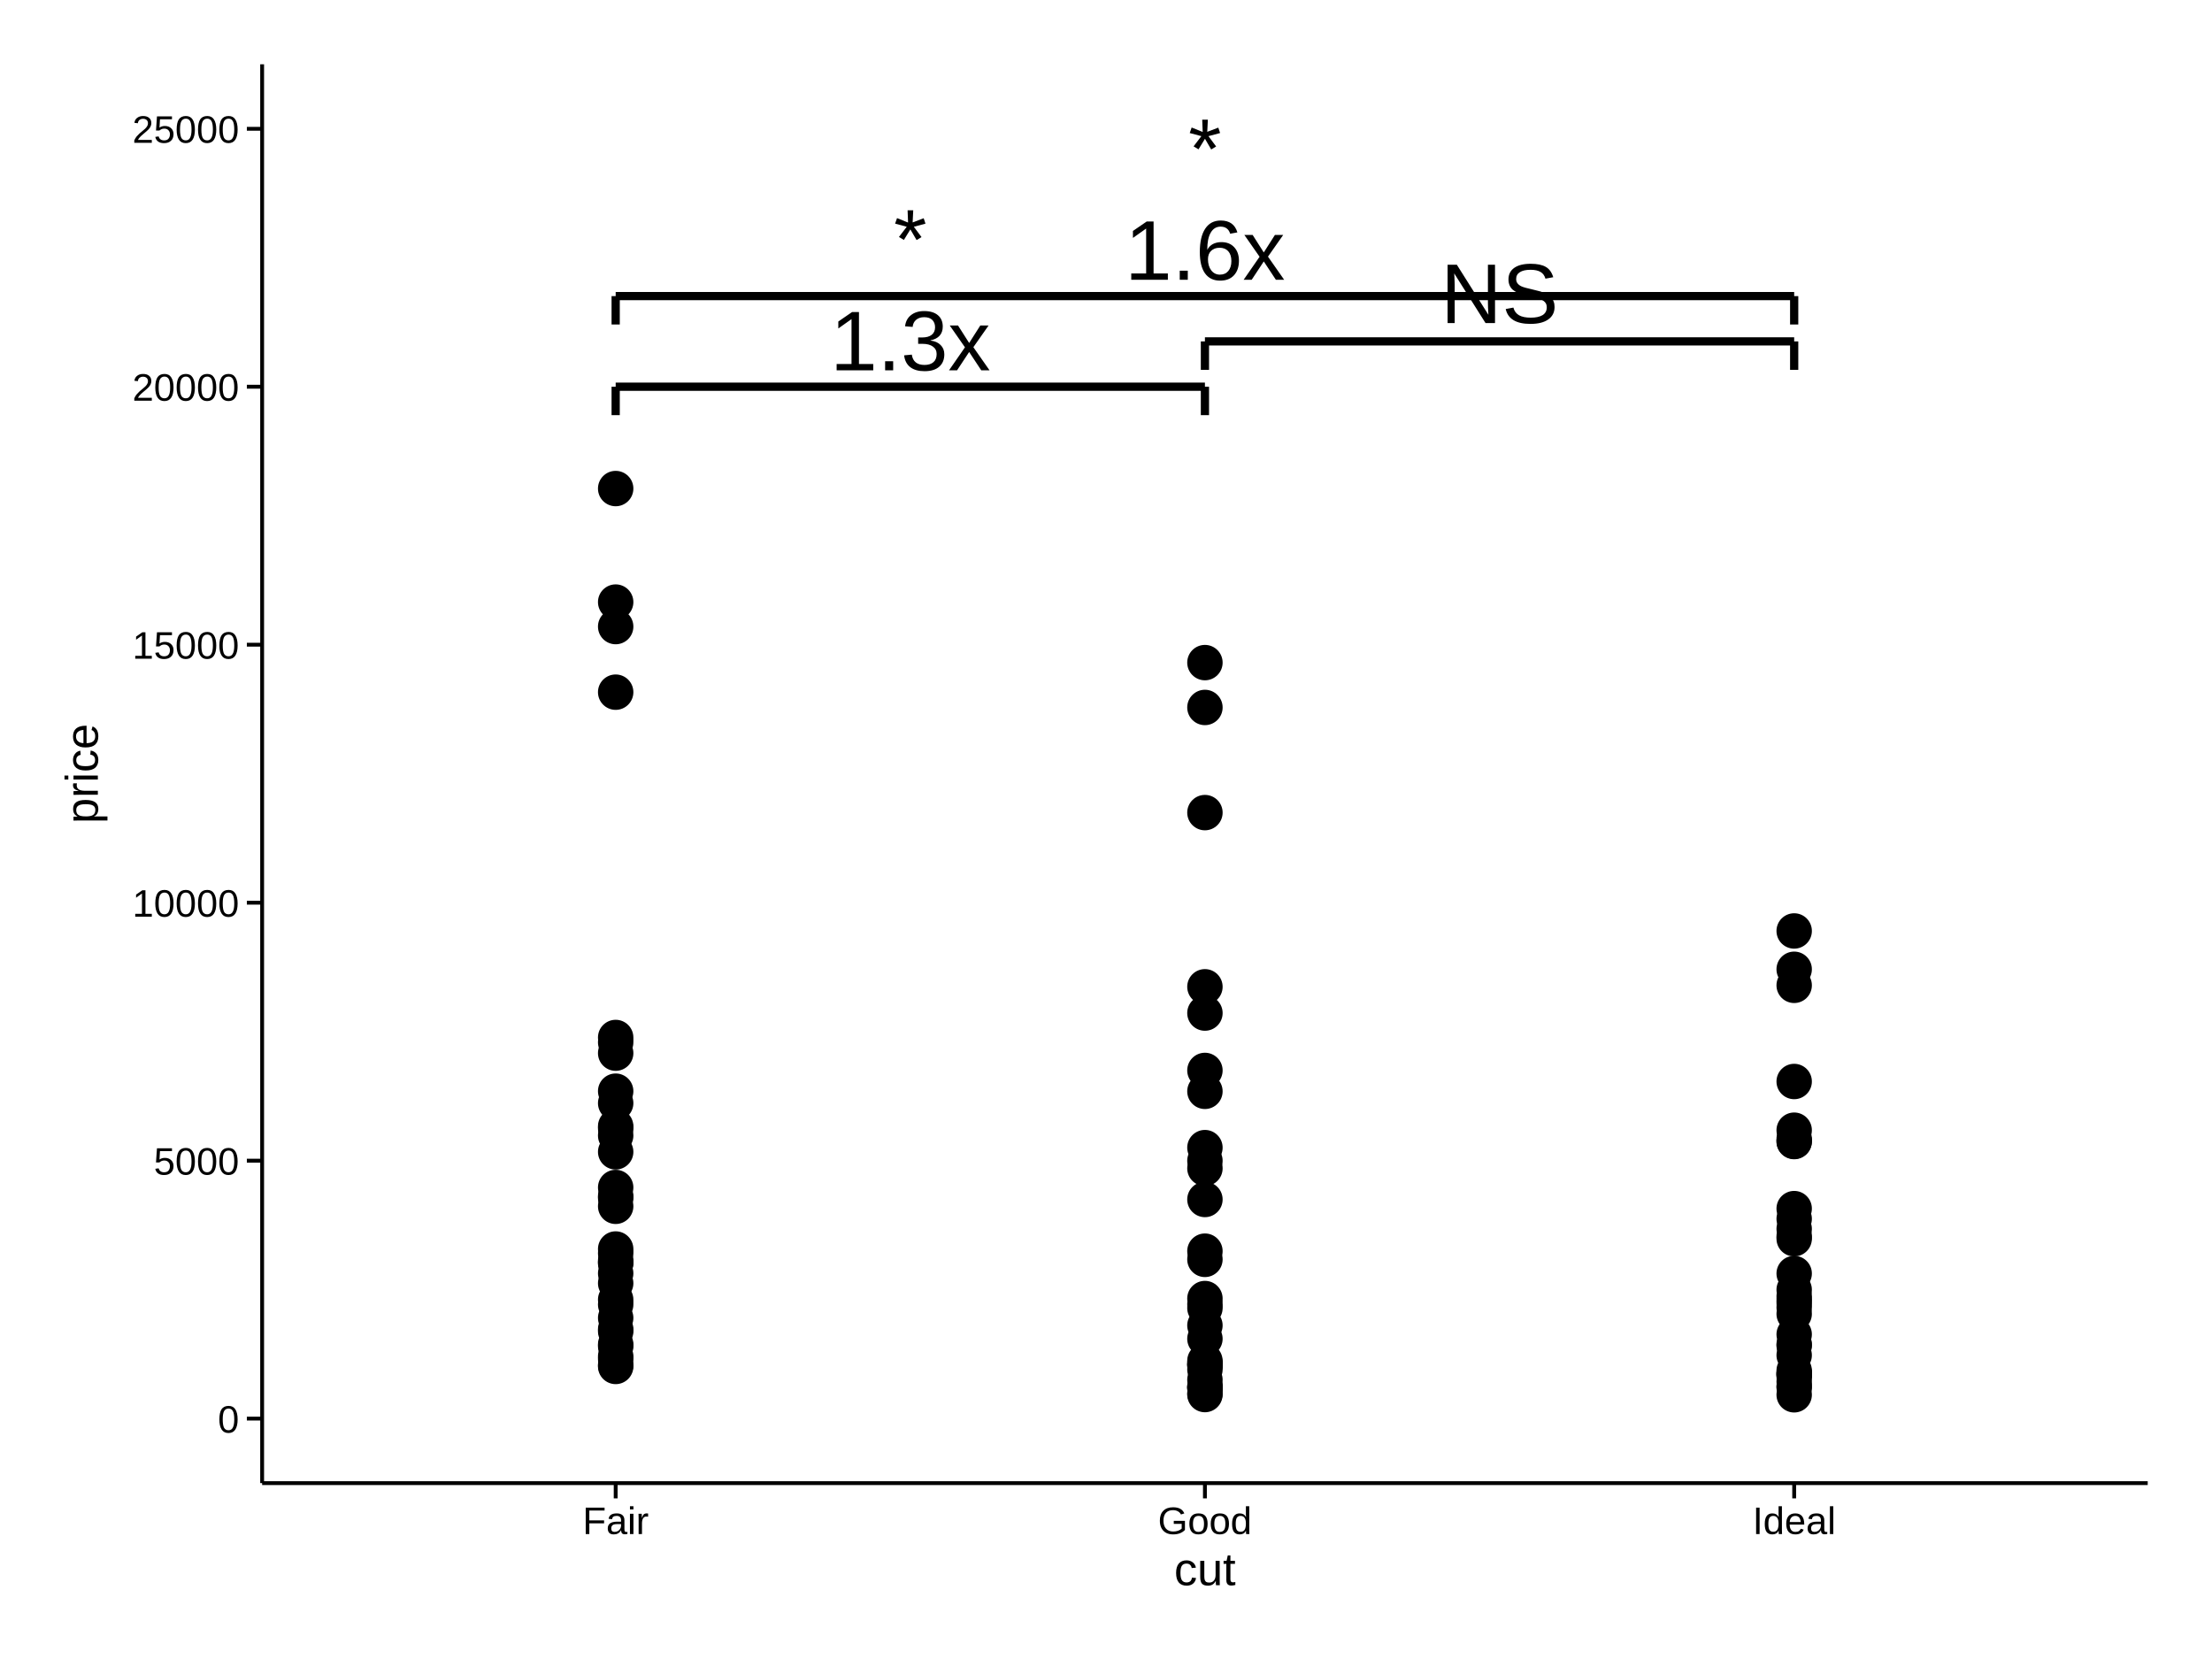
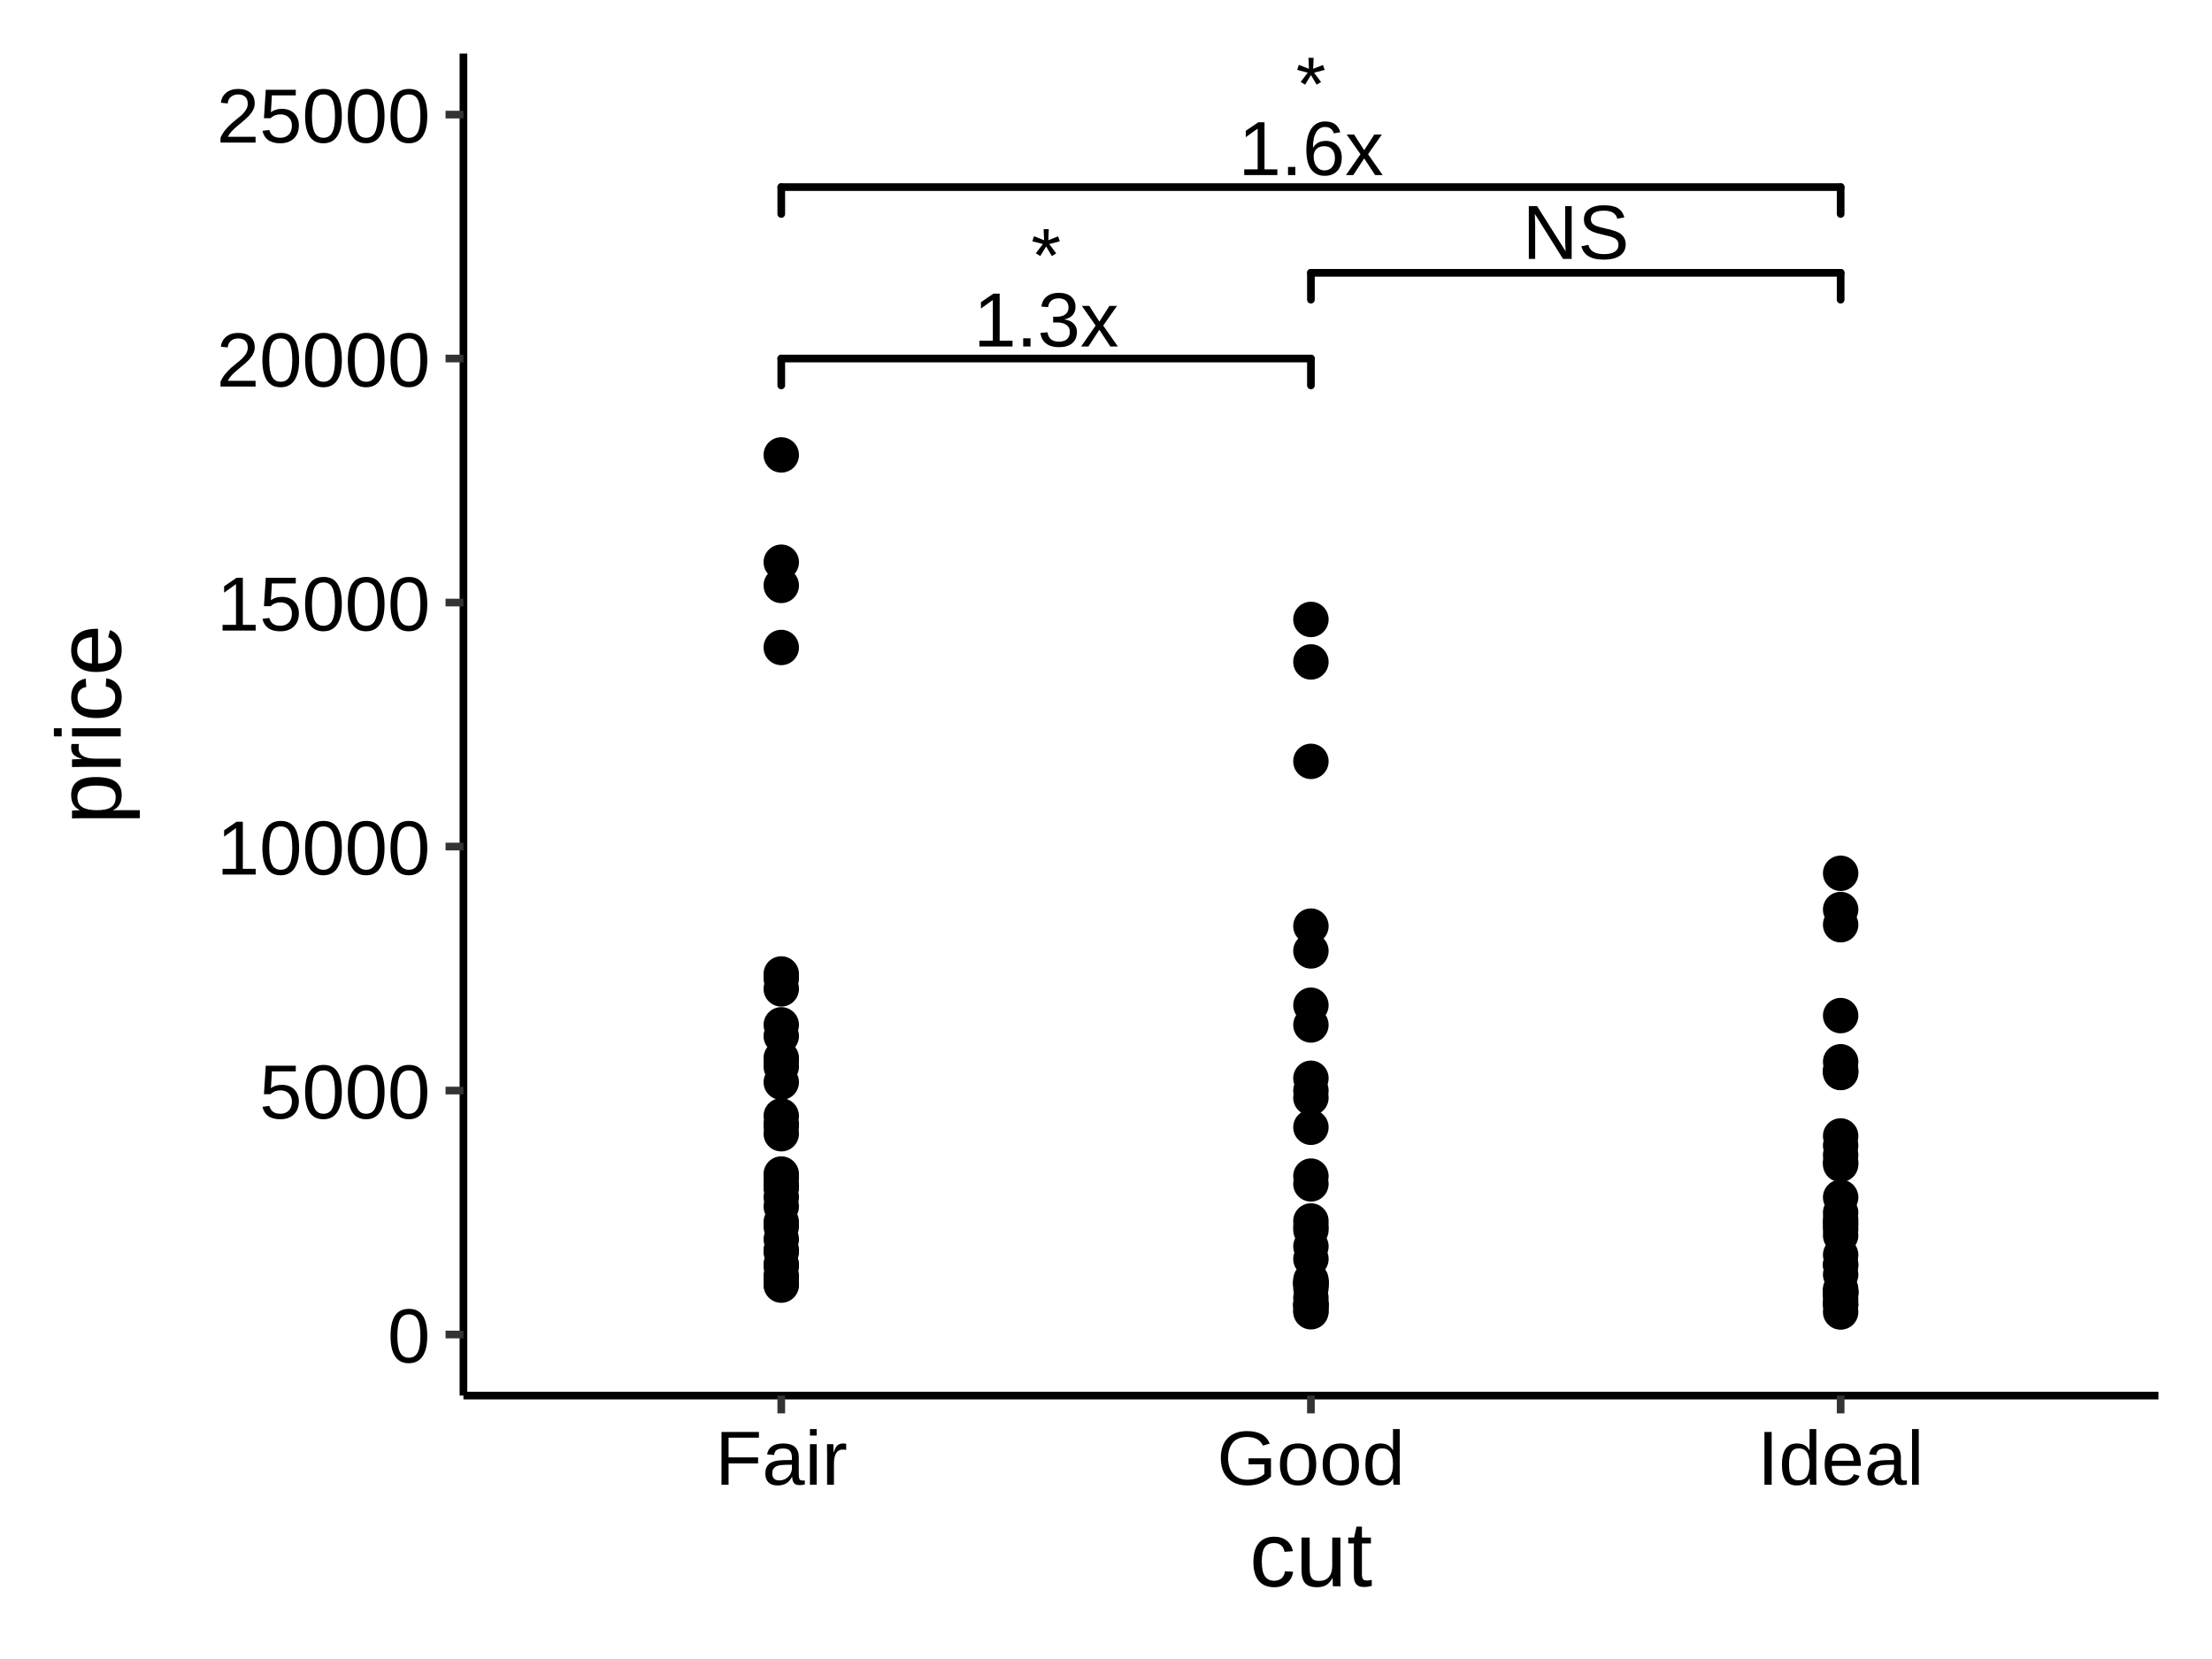
<svg xmlns="http://www.w3.org/2000/svg" class="svglite" width="288.00pt" height="216.00pt" viewBox="0 0 288.00 216.00">
  <defs>
    <style type="text/css">
    .svglite line, .svglite polyline, .svglite polygon, .svglite path, .svglite rect, .svglite circle {
      fill: none;
      stroke: #000000;
      stroke-linecap: round;
      stroke-linejoin: round;
      stroke-miterlimit: 10.00;
    }
    .svglite text {
      white-space: pre;
    }
  </style>
  </defs>
  <rect width="100%" height="100%" style="stroke: none; fill: none;" />
  <defs>
    <clipPath id="cpMC4wMHwyODguMDB8MC4wMHwyMTYuMDA=">
      <rect x="0.00" y="0.00" width="288.00" height="216.00" />
    </clipPath>
  </defs>
  <g clip-path="url(#cpMC4wMHwyODguMDB8MC4wMHwyMTYuMDA=)">
</g>
  <defs>
-     <clipPath id="cpMzQuMTN8Mjc5LjYzfDguMzd8MTkzLjEw">
-       <rect x="34.13" y="8.37" width="245.50" height="184.73" />
+     <clipPath id="cpNjAuMzR8MjgxLjAzfDYuOTd8MTgxLjcw">
+       <rect x="60.34" y="6.97" width="220.69" height="174.72" />
    </clipPath>
  </defs>
-   <g clip-path="url(#cpMzQuMTN8Mjc5LjYzfDguMzd8MTkzLjEw)">
-     <circle cx="80.16" cy="164.37" r="1.95" style="stroke-width: 0.71; fill: #000000;" />
-     <circle cx="156.88" cy="105.80" r="1.95" style="stroke-width: 0.71; fill: #000000;" />
-     <circle cx="233.60" cy="171.07" r="1.95" style="stroke-width: 0.71; fill: #000000;" />
-     <circle cx="233.60" cy="121.21" r="1.95" style="stroke-width: 0.71; fill: #000000;" />
-     <circle cx="233.60" cy="167.92" r="1.95" style="stroke-width: 0.71; fill: #000000;" />
-     <circle cx="80.16" cy="90.12" r="1.95" style="stroke-width: 0.71; fill: #000000;" />
-     <circle cx="156.88" cy="179.65" r="1.95" style="stroke-width: 0.71; fill: #000000;" />
-     <circle cx="156.88" cy="177.79" r="1.95" style="stroke-width: 0.71; fill: #000000;" />
-     <circle cx="233.60" cy="147.15" r="1.95" style="stroke-width: 0.71; fill: #000000;" />
-     <circle cx="80.16" cy="173.34" r="1.95" style="stroke-width: 0.71; fill: #000000;" />
-     <circle cx="156.88" cy="131.90" r="1.95" style="stroke-width: 0.71; fill: #000000;" />
-     <circle cx="80.16" cy="163.17" r="1.95" style="stroke-width: 0.71; fill: #000000;" />
-     <circle cx="233.60" cy="173.73" r="1.95" style="stroke-width: 0.71; fill: #000000;" />
-     <circle cx="233.60" cy="179.25" r="1.95" style="stroke-width: 0.71; fill: #000000;" />
-     <circle cx="156.88" cy="180.59" r="1.95" style="stroke-width: 0.71; fill: #000000;" />
-     <circle cx="156.88" cy="181.57" r="1.95" style="stroke-width: 0.71; fill: #000000;" />
-     <circle cx="233.60" cy="169.66" r="1.95" style="stroke-width: 0.71; fill: #000000;" />
-     <circle cx="80.16" cy="177.91" r="1.95" style="stroke-width: 0.71; fill: #000000;" />
-     <circle cx="233.60" cy="170.23" r="1.95" style="stroke-width: 0.71; fill: #000000;" />
-     <circle cx="80.16" cy="164.48" r="1.95" style="stroke-width: 0.71; fill: #000000;" />
-     <circle cx="156.88" cy="177.45" r="1.95" style="stroke-width: 0.71; fill: #000000;" />
-     <circle cx="156.88" cy="162.90" r="1.95" style="stroke-width: 0.71; fill: #000000;" />
-     <circle cx="80.16" cy="176.93" r="1.95" style="stroke-width: 0.71; fill: #000000;" />
-     <circle cx="156.88" cy="156.17" r="1.95" style="stroke-width: 0.71; fill: #000000;" />
-     <circle cx="80.16" cy="78.39" r="1.95" style="stroke-width: 0.71; fill: #000000;" />
-     <circle cx="233.60" cy="179.89" r="1.95" style="stroke-width: 0.71; fill: #000000;" />
-     <circle cx="156.88" cy="151.13" r="1.95" style="stroke-width: 0.71; fill: #000000;" />
-     <circle cx="80.16" cy="142.07" r="1.95" style="stroke-width: 0.71; fill: #000000;" />
-     <circle cx="233.60" cy="169.25" r="1.95" style="stroke-width: 0.71; fill: #000000;" />
-     <circle cx="80.16" cy="175.29" r="1.95" style="stroke-width: 0.71; fill: #000000;" />
-     <circle cx="233.60" cy="128.29" r="1.95" style="stroke-width: 0.71; fill: #000000;" />
-     <circle cx="80.16" cy="146.64" r="1.95" style="stroke-width: 0.71; fill: #000000;" />
-     <circle cx="156.88" cy="149.42" r="1.95" style="stroke-width: 0.71; fill: #000000;" />
-     <circle cx="156.88" cy="169.07" r="1.95" style="stroke-width: 0.71; fill: #000000;" />
-     <circle cx="233.60" cy="140.81" r="1.95" style="stroke-width: 0.71; fill: #000000;" />
-     <circle cx="80.16" cy="143.63" r="1.95" style="stroke-width: 0.71; fill: #000000;" />
-     <circle cx="233.60" cy="165.81" r="1.95" style="stroke-width: 0.71; fill: #000000;" />
-     <circle cx="233.60" cy="148.29" r="1.95" style="stroke-width: 0.71; fill: #000000;" />
-     <circle cx="233.60" cy="178.91" r="1.95" style="stroke-width: 0.71; fill: #000000;" />
-     <circle cx="80.16" cy="135.08" r="1.95" style="stroke-width: 0.71; fill: #000000;" />
-     <circle cx="233.60" cy="158.69" r="1.95" style="stroke-width: 0.71; fill: #000000;" />
-     <circle cx="156.88" cy="180.75" r="1.95" style="stroke-width: 0.71; fill: #000000;" />
-     <circle cx="80.16" cy="147.85" r="1.95" style="stroke-width: 0.71; fill: #000000;" />
-     <circle cx="156.88" cy="163.97" r="1.95" style="stroke-width: 0.71; fill: #000000;" />
-     <circle cx="80.16" cy="169.85" r="1.95" style="stroke-width: 0.71; fill: #000000;" />
-     <circle cx="80.16" cy="177.72" r="1.95" style="stroke-width: 0.71; fill: #000000;" />
-     <circle cx="233.60" cy="148.63" r="1.95" style="stroke-width: 0.71; fill: #000000;" />
-     <circle cx="80.16" cy="135.71" r="1.95" style="stroke-width: 0.71; fill: #000000;" />
-     <circle cx="233.60" cy="126.20" r="1.95" style="stroke-width: 0.71; fill: #000000;" />
-     <circle cx="156.88" cy="152.12" r="1.95" style="stroke-width: 0.71; fill: #000000;" />
-     <circle cx="156.88" cy="139.37" r="1.95" style="stroke-width: 0.71; fill: #000000;" />
-     <circle cx="80.16" cy="169.21" r="1.95" style="stroke-width: 0.71; fill: #000000;" />
-     <circle cx="156.88" cy="177.64" r="1.95" style="stroke-width: 0.71; fill: #000000;" />
-     <circle cx="233.60" cy="178.45" r="1.95" style="stroke-width: 0.71; fill: #000000;" />
-     <circle cx="80.16" cy="164.14" r="1.95" style="stroke-width: 0.71; fill: #000000;" />
-     <circle cx="156.88" cy="177.18" r="1.95" style="stroke-width: 0.71; fill: #000000;" />
-     <circle cx="233.60" cy="178.91" r="1.95" style="stroke-width: 0.71; fill: #000000;" />
-     <circle cx="80.16" cy="162.62" r="1.95" style="stroke-width: 0.71; fill: #000000;" />
-     <circle cx="80.16" cy="157.06" r="1.95" style="stroke-width: 0.71; fill: #000000;" />
-     <circle cx="233.60" cy="180.63" r="1.95" style="stroke-width: 0.71; fill: #000000;" />
-     <circle cx="156.88" cy="180.47" r="1.95" style="stroke-width: 0.71; fill: #000000;" />
-     <circle cx="156.88" cy="172.57" r="1.95" style="stroke-width: 0.71; fill: #000000;" />
-     <circle cx="80.16" cy="146.92" r="1.95" style="stroke-width: 0.71; fill: #000000;" />
-     <circle cx="80.16" cy="154.61" r="1.95" style="stroke-width: 0.71; fill: #000000;" />
-     <circle cx="80.16" cy="171.59" r="1.95" style="stroke-width: 0.71; fill: #000000;" />
-     <circle cx="80.16" cy="165.79" r="1.95" style="stroke-width: 0.71; fill: #000000;" />
-     <circle cx="233.60" cy="175.02" r="1.95" style="stroke-width: 0.71; fill: #000000;" />
-     <circle cx="80.16" cy="63.61" r="1.95" style="stroke-width: 0.71; fill: #000000;" />
-     <circle cx="156.88" cy="181.41" r="1.95" style="stroke-width: 0.71; fill: #000000;" />
-     <circle cx="80.16" cy="155.97" r="1.95" style="stroke-width: 0.71; fill: #000000;" />
-     <circle cx="233.60" cy="168.78" r="1.95" style="stroke-width: 0.71; fill: #000000;" />
-     <circle cx="156.88" cy="177.70" r="1.95" style="stroke-width: 0.71; fill: #000000;" />
-     <circle cx="233.60" cy="176.45" r="1.95" style="stroke-width: 0.71; fill: #000000;" />
-     <circle cx="156.88" cy="174.31" r="1.95" style="stroke-width: 0.71; fill: #000000;" />
-     <circle cx="156.88" cy="169.82" r="1.95" style="stroke-width: 0.71; fill: #000000;" />
-     <circle cx="80.16" cy="173.06" r="1.95" style="stroke-width: 0.71; fill: #000000;" />
-     <circle cx="80.16" cy="167.08" r="1.95" style="stroke-width: 0.71; fill: #000000;" />
-     <circle cx="233.60" cy="160.96" r="1.95" style="stroke-width: 0.71; fill: #000000;" />
-     <circle cx="80.16" cy="149.97" r="1.95" style="stroke-width: 0.71; fill: #000000;" />
-     <circle cx="233.60" cy="157.36" r="1.95" style="stroke-width: 0.71; fill: #000000;" />
-     <circle cx="156.88" cy="178.30" r="1.95" style="stroke-width: 0.71; fill: #000000;" />
-     <circle cx="156.88" cy="170.31" r="1.95" style="stroke-width: 0.71; fill: #000000;" />
-     <circle cx="233.60" cy="161.28" r="1.95" style="stroke-width: 0.71; fill: #000000;" />
-     <circle cx="233.60" cy="175.20" r="1.95" style="stroke-width: 0.71; fill: #000000;" />
-     <circle cx="80.16" cy="137.12" r="1.95" style="stroke-width: 0.71; fill: #000000;" />
-     <circle cx="233.60" cy="178.72" r="1.95" style="stroke-width: 0.71; fill: #000000;" />
-     <circle cx="156.88" cy="180.70" r="1.95" style="stroke-width: 0.71; fill: #000000;" />
-     <circle cx="233.60" cy="180.49" r="1.95" style="stroke-width: 0.71; fill: #000000;" />
-     <circle cx="80.16" cy="176.59" r="1.95" style="stroke-width: 0.71; fill: #000000;" />
-     <circle cx="233.60" cy="160.00" r="1.95" style="stroke-width: 0.71; fill: #000000;" />
-     <circle cx="156.88" cy="128.48" r="1.95" style="stroke-width: 0.71; fill: #000000;" />
-     <circle cx="156.88" cy="86.27" r="1.95" style="stroke-width: 0.71; fill: #000000;" />
-     <circle cx="233.60" cy="148.59" r="1.95" style="stroke-width: 0.71; fill: #000000;" />
-     <circle cx="233.60" cy="181.60" r="1.95" style="stroke-width: 0.71; fill: #000000;" />
-     <circle cx="80.16" cy="175.03" r="1.95" style="stroke-width: 0.71; fill: #000000;" />
-     <circle cx="233.60" cy="178.97" r="1.95" style="stroke-width: 0.71; fill: #000000;" />
-     <circle cx="156.88" cy="92.11" r="1.95" style="stroke-width: 0.71; fill: #000000;" />
-     <circle cx="80.16" cy="155.74" r="1.95" style="stroke-width: 0.71; fill: #000000;" />
-     <circle cx="80.16" cy="81.58" r="1.95" style="stroke-width: 0.71; fill: #000000;" />
-     <circle cx="156.88" cy="142.09" r="1.95" style="stroke-width: 0.71; fill: #000000;" />
-     <line x1="80.16" y1="50.35" x2="156.88" y2="50.35" style="stroke-width: 1.07; stroke-linecap: butt;" />
-     <line x1="156.88" y1="44.45" x2="233.60" y2="44.45" style="stroke-width: 1.07; stroke-linecap: butt;" />
-     <line x1="80.16" y1="38.55" x2="233.60" y2="38.55" style="stroke-width: 1.07; stroke-linecap: butt;" />
-     <line x1="80.16" y1="50.35" x2="80.16" y2="54.05" style="stroke-width: 1.07; stroke-linecap: butt;" />
-     <line x1="156.88" y1="44.45" x2="156.88" y2="48.15" style="stroke-width: 1.07; stroke-linecap: butt;" />
-     <line x1="80.16" y1="38.55" x2="80.16" y2="42.25" style="stroke-width: 1.07; stroke-linecap: butt;" />
-     <line x1="156.88" y1="50.35" x2="156.88" y2="54.05" style="stroke-width: 1.07; stroke-linecap: butt;" />
-     <line x1="233.60" y1="44.45" x2="233.60" y2="48.15" style="stroke-width: 1.07; stroke-linecap: butt;" />
-     <line x1="233.60" y1="38.55" x2="233.60" y2="42.25" style="stroke-width: 1.07; stroke-linecap: butt;" />
-     <text x="118.52" y="34.98" text-anchor="middle" style="font-size: 11.04px; font-family: &quot;Liberation Sans&quot;;" textLength="5.52px" lengthAdjust="spacingAndGlyphs">*</text>
-     <text x="118.52" y="48.22" text-anchor="middle" style="font-size: 11.04px; font-family: &quot;Liberation Sans&quot;;" textLength="24.08px" lengthAdjust="spacingAndGlyphs">1.3x</text>
-     <text x="195.24" y="26.16" text-anchor="middle" style="font-size: 11.04px; font-family: &quot;Liberation Sans&quot;;" textLength="0.00px" lengthAdjust="spacingAndGlyphs" />
-     <text x="195.24" y="42.06" text-anchor="middle" style="font-size: 11.04px; font-family: &quot;Liberation Sans&quot;;" textLength="15.25px" lengthAdjust="spacingAndGlyphs">NS</text>
-     <text x="156.88" y="23.18" text-anchor="middle" style="font-size: 11.04px; font-family: &quot;Liberation Sans&quot;;" textLength="5.52px" lengthAdjust="spacingAndGlyphs">*</text>
-     <text x="156.88" y="36.43" text-anchor="middle" style="font-size: 11.04px; font-family: &quot;Liberation Sans&quot;;" textLength="24.08px" lengthAdjust="spacingAndGlyphs">1.6x</text>
+   <g clip-path="url(#cpNjAuMzR8MjgxLjAzfDYuOTd8MTgxLjcw)">
+     <circle cx="101.72" cy="154.52" r="1.95" style="stroke-width: 0.71; fill: #000000;" />
+     <circle cx="170.68" cy="99.13" r="1.95" style="stroke-width: 0.71; fill: #000000;" />
+     <circle cx="239.65" cy="160.86" r="1.95" style="stroke-width: 0.71; fill: #000000;" />
+     <circle cx="239.65" cy="113.70" r="1.95" style="stroke-width: 0.71; fill: #000000;" />
+     <circle cx="239.65" cy="157.88" r="1.95" style="stroke-width: 0.71; fill: #000000;" />
+     <circle cx="101.72" cy="84.30" r="1.95" style="stroke-width: 0.71; fill: #000000;" />
+     <circle cx="170.68" cy="168.98" r="1.95" style="stroke-width: 0.71; fill: #000000;" />
+     <circle cx="170.68" cy="167.22" r="1.95" style="stroke-width: 0.71; fill: #000000;" />
+     <circle cx="239.65" cy="138.24" r="1.95" style="stroke-width: 0.71; fill: #000000;" />
+     <circle cx="101.72" cy="163.01" r="1.95" style="stroke-width: 0.71; fill: #000000;" />
+     <circle cx="170.68" cy="123.81" r="1.95" style="stroke-width: 0.71; fill: #000000;" />
+     <circle cx="101.72" cy="153.39" r="1.95" style="stroke-width: 0.71; fill: #000000;" />
+     <circle cx="239.65" cy="163.38" r="1.95" style="stroke-width: 0.71; fill: #000000;" />
+     <circle cx="239.65" cy="168.60" r="1.95" style="stroke-width: 0.71; fill: #000000;" />
+     <circle cx="170.68" cy="169.87" r="1.95" style="stroke-width: 0.71; fill: #000000;" />
+     <circle cx="170.68" cy="170.79" r="1.95" style="stroke-width: 0.71; fill: #000000;" />
+     <circle cx="239.65" cy="159.53" r="1.95" style="stroke-width: 0.71; fill: #000000;" />
+     <circle cx="101.72" cy="167.32" r="1.95" style="stroke-width: 0.71; fill: #000000;" />
+     <circle cx="239.65" cy="160.06" r="1.95" style="stroke-width: 0.71; fill: #000000;" />
+     <circle cx="101.72" cy="154.62" r="1.95" style="stroke-width: 0.71; fill: #000000;" />
+     <circle cx="170.68" cy="166.89" r="1.95" style="stroke-width: 0.71; fill: #000000;" />
+     <circle cx="170.68" cy="153.13" r="1.95" style="stroke-width: 0.71; fill: #000000;" />
+     <circle cx="101.72" cy="166.40" r="1.95" style="stroke-width: 0.71; fill: #000000;" />
+     <circle cx="170.68" cy="146.77" r="1.95" style="stroke-width: 0.71; fill: #000000;" />
+     <circle cx="101.72" cy="73.20" r="1.95" style="stroke-width: 0.71; fill: #000000;" />
+     <circle cx="239.65" cy="169.20" r="1.95" style="stroke-width: 0.71; fill: #000000;" />
+     <circle cx="170.68" cy="142.00" r="1.95" style="stroke-width: 0.71; fill: #000000;" />
+     <circle cx="101.72" cy="133.43" r="1.95" style="stroke-width: 0.71; fill: #000000;" />
+     <circle cx="239.65" cy="159.14" r="1.95" style="stroke-width: 0.71; fill: #000000;" />
+     <circle cx="101.72" cy="164.85" r="1.95" style="stroke-width: 0.71; fill: #000000;" />
+     <circle cx="239.65" cy="120.40" r="1.95" style="stroke-width: 0.71; fill: #000000;" />
+     <circle cx="101.72" cy="137.75" r="1.95" style="stroke-width: 0.71; fill: #000000;" />
+     <circle cx="170.68" cy="140.39" r="1.95" style="stroke-width: 0.71; fill: #000000;" />
+     <circle cx="170.68" cy="158.97" r="1.95" style="stroke-width: 0.71; fill: #000000;" />
+     <circle cx="239.65" cy="132.23" r="1.95" style="stroke-width: 0.71; fill: #000000;" />
+     <circle cx="101.72" cy="134.90" r="1.95" style="stroke-width: 0.71; fill: #000000;" />
+     <circle cx="239.65" cy="155.89" r="1.95" style="stroke-width: 0.71; fill: #000000;" />
+     <circle cx="239.65" cy="139.31" r="1.95" style="stroke-width: 0.71; fill: #000000;" />
+     <circle cx="239.65" cy="168.27" r="1.95" style="stroke-width: 0.71; fill: #000000;" />
+     <circle cx="101.72" cy="126.81" r="1.95" style="stroke-width: 0.71; fill: #000000;" />
+     <circle cx="239.65" cy="149.15" r="1.95" style="stroke-width: 0.71; fill: #000000;" />
+     <circle cx="170.68" cy="170.01" r="1.95" style="stroke-width: 0.71; fill: #000000;" />
+     <circle cx="101.72" cy="138.89" r="1.95" style="stroke-width: 0.71; fill: #000000;" />
+     <circle cx="170.68" cy="154.14" r="1.95" style="stroke-width: 0.71; fill: #000000;" />
+     <circle cx="101.72" cy="159.71" r="1.95" style="stroke-width: 0.71; fill: #000000;" />
+     <circle cx="101.72" cy="167.15" r="1.95" style="stroke-width: 0.71; fill: #000000;" />
+     <circle cx="239.65" cy="139.64" r="1.95" style="stroke-width: 0.71; fill: #000000;" />
+     <circle cx="101.72" cy="127.41" r="1.95" style="stroke-width: 0.71; fill: #000000;" />
+     <circle cx="239.65" cy="118.42" r="1.95" style="stroke-width: 0.71; fill: #000000;" />
+     <circle cx="170.68" cy="142.93" r="1.95" style="stroke-width: 0.71; fill: #000000;" />
+     <circle cx="170.68" cy="130.88" r="1.95" style="stroke-width: 0.71; fill: #000000;" />
+     <circle cx="101.72" cy="159.10" r="1.95" style="stroke-width: 0.71; fill: #000000;" />
+     <circle cx="170.68" cy="167.07" r="1.95" style="stroke-width: 0.71; fill: #000000;" />
+     <circle cx="239.65" cy="167.84" r="1.95" style="stroke-width: 0.71; fill: #000000;" />
+     <circle cx="101.72" cy="154.30" r="1.95" style="stroke-width: 0.71; fill: #000000;" />
+     <circle cx="170.68" cy="166.64" r="1.95" style="stroke-width: 0.71; fill: #000000;" />
+     <circle cx="239.65" cy="168.27" r="1.95" style="stroke-width: 0.71; fill: #000000;" />
+     <circle cx="101.72" cy="152.86" r="1.95" style="stroke-width: 0.71; fill: #000000;" />
+     <circle cx="101.72" cy="147.61" r="1.95" style="stroke-width: 0.71; fill: #000000;" />
+     <circle cx="239.65" cy="169.90" r="1.95" style="stroke-width: 0.71; fill: #000000;" />
+     <circle cx="170.68" cy="169.75" r="1.95" style="stroke-width: 0.71; fill: #000000;" />
+     <circle cx="170.68" cy="162.28" r="1.95" style="stroke-width: 0.71; fill: #000000;" />
+     <circle cx="101.72" cy="138.02" r="1.95" style="stroke-width: 0.71; fill: #000000;" />
+     <circle cx="101.72" cy="145.29" r="1.95" style="stroke-width: 0.71; fill: #000000;" />
+     <circle cx="101.72" cy="161.35" r="1.95" style="stroke-width: 0.71; fill: #000000;" />
+     <circle cx="101.72" cy="155.87" r="1.95" style="stroke-width: 0.71; fill: #000000;" />
+     <circle cx="239.65" cy="164.59" r="1.95" style="stroke-width: 0.71; fill: #000000;" />
+     <circle cx="101.72" cy="59.23" r="1.95" style="stroke-width: 0.71; fill: #000000;" />
+     <circle cx="170.68" cy="170.63" r="1.95" style="stroke-width: 0.71; fill: #000000;" />
+     <circle cx="101.72" cy="146.58" r="1.95" style="stroke-width: 0.71; fill: #000000;" />
+     <circle cx="239.65" cy="158.70" r="1.95" style="stroke-width: 0.71; fill: #000000;" />
+     <circle cx="170.68" cy="167.13" r="1.95" style="stroke-width: 0.71; fill: #000000;" />
+     <circle cx="239.65" cy="165.95" r="1.95" style="stroke-width: 0.71; fill: #000000;" />
+     <circle cx="170.68" cy="163.92" r="1.95" style="stroke-width: 0.71; fill: #000000;" />
+     <circle cx="170.68" cy="159.68" r="1.95" style="stroke-width: 0.71; fill: #000000;" />
+     <circle cx="101.72" cy="162.74" r="1.95" style="stroke-width: 0.71; fill: #000000;" />
+     <circle cx="101.72" cy="157.09" r="1.95" style="stroke-width: 0.71; fill: #000000;" />
+     <circle cx="239.65" cy="151.29" r="1.95" style="stroke-width: 0.71; fill: #000000;" />
+     <circle cx="101.72" cy="140.90" r="1.95" style="stroke-width: 0.71; fill: #000000;" />
+     <circle cx="239.65" cy="147.90" r="1.95" style="stroke-width: 0.71; fill: #000000;" />
+     <circle cx="170.68" cy="167.69" r="1.95" style="stroke-width: 0.71; fill: #000000;" />
+     <circle cx="170.68" cy="160.14" r="1.95" style="stroke-width: 0.71; fill: #000000;" />
+     <circle cx="239.65" cy="151.60" r="1.95" style="stroke-width: 0.71; fill: #000000;" />
+     <circle cx="239.65" cy="164.76" r="1.95" style="stroke-width: 0.71; fill: #000000;" />
+     <circle cx="101.72" cy="128.75" r="1.95" style="stroke-width: 0.71; fill: #000000;" />
+     <circle cx="239.65" cy="168.09" r="1.95" style="stroke-width: 0.71; fill: #000000;" />
+     <circle cx="170.68" cy="169.97" r="1.95" style="stroke-width: 0.71; fill: #000000;" />
+     <circle cx="239.65" cy="169.76" r="1.95" style="stroke-width: 0.71; fill: #000000;" />
+     <circle cx="101.72" cy="166.08" r="1.95" style="stroke-width: 0.71; fill: #000000;" />
+     <circle cx="239.65" cy="150.39" r="1.95" style="stroke-width: 0.71; fill: #000000;" />
+     <circle cx="170.68" cy="120.58" r="1.95" style="stroke-width: 0.71; fill: #000000;" />
+     <circle cx="170.68" cy="80.65" r="1.95" style="stroke-width: 0.71; fill: #000000;" />
+     <circle cx="239.65" cy="139.60" r="1.95" style="stroke-width: 0.71; fill: #000000;" />
+     <circle cx="239.65" cy="170.82" r="1.95" style="stroke-width: 0.71; fill: #000000;" />
+     <circle cx="101.72" cy="164.61" r="1.95" style="stroke-width: 0.71; fill: #000000;" />
+     <circle cx="239.65" cy="168.33" r="1.95" style="stroke-width: 0.71; fill: #000000;" />
+     <circle cx="170.68" cy="86.18" r="1.95" style="stroke-width: 0.71; fill: #000000;" />
+     <circle cx="101.72" cy="146.36" r="1.95" style="stroke-width: 0.71; fill: #000000;" />
+     <circle cx="101.72" cy="76.22" r="1.95" style="stroke-width: 0.71; fill: #000000;" />
+     <circle cx="170.68" cy="133.45" r="1.95" style="stroke-width: 0.71; fill: #000000;" />
+     <line x1="101.72" y1="46.68" x2="170.68" y2="46.68" style="stroke-width: 1.00;" />
+     <line x1="170.68" y1="35.52" x2="239.65" y2="35.52" style="stroke-width: 1.00;" />
+     <line x1="101.72" y1="24.36" x2="239.65" y2="24.36" style="stroke-width: 1.00;" />
+     <line x1="101.72" y1="46.68" x2="101.72" y2="50.18" style="stroke-width: 1.00;" />
+     <line x1="170.68" y1="35.52" x2="170.68" y2="39.02" style="stroke-width: 1.00;" />
+     <line x1="101.72" y1="24.36" x2="101.72" y2="27.86" style="stroke-width: 1.00;" />
+     <line x1="170.68" y1="46.68" x2="170.68" y2="50.18" style="stroke-width: 1.00;" />
+     <line x1="239.65" y1="35.52" x2="239.65" y2="39.02" style="stroke-width: 1.00;" />
+     <line x1="239.65" y1="24.36" x2="239.65" y2="27.86" style="stroke-width: 1.00;" />
+     <text x="136.20" y="36.71" text-anchor="middle" style="font-size: 10.00px; font-family: &quot;Liberation Sans&quot;;" textLength="5.00px" lengthAdjust="spacingAndGlyphs">*</text>
+     <text x="136.20" y="45.11" text-anchor="middle" style="font-size: 10.00px; font-family: &quot;Liberation Sans&quot;;" textLength="21.83px" lengthAdjust="spacingAndGlyphs">1.3x</text>
+     <text x="205.17" y="22.91" text-anchor="middle" style="font-size: 10.00px; font-family: &quot;Liberation Sans&quot;;" textLength="0.00px" lengthAdjust="spacingAndGlyphs" />
+     <text x="205.17" y="33.71" text-anchor="middle" style="font-size: 10.00px; font-family: &quot;Liberation Sans&quot;;" textLength="13.83px" lengthAdjust="spacingAndGlyphs">NS</text>
+     <text x="170.68" y="14.40" text-anchor="middle" style="font-size: 10.00px; font-family: &quot;Liberation Sans&quot;;" textLength="5.00px" lengthAdjust="spacingAndGlyphs">*</text>
+     <text x="170.68" y="22.80" text-anchor="middle" style="font-size: 10.00px; font-family: &quot;Liberation Sans&quot;;" textLength="21.83px" lengthAdjust="spacingAndGlyphs">1.6x</text>
  </g>
  <g clip-path="url(#cpMC4wMHwyODguMDB8MC4wMHwyMTYuMDA=)">
-     <polyline points="34.13,193.10 34.13,8.37 " style="stroke-width: 0.50; stroke-linecap: butt;" />
-     <text x="31.14" y="186.53" text-anchor="end" style="font-size: 5.00px; font-family: &quot;Liberation Sans&quot;;" textLength="3.18px" lengthAdjust="spacingAndGlyphs">0</text>
-     <text x="31.14" y="152.94" text-anchor="end" style="font-size: 5.00px; font-family: &quot;Liberation Sans&quot;;" textLength="12.73px" lengthAdjust="spacingAndGlyphs">5000</text>
-     <text x="31.14" y="119.35" text-anchor="end" style="font-size: 5.00px; font-family: &quot;Liberation Sans&quot;;" textLength="15.91px" lengthAdjust="spacingAndGlyphs">10000</text>
-     <text x="31.14" y="85.76" text-anchor="end" style="font-size: 5.00px; font-family: &quot;Liberation Sans&quot;;" textLength="15.91px" lengthAdjust="spacingAndGlyphs">15000</text>
-     <text x="31.14" y="52.17" text-anchor="end" style="font-size: 5.00px; font-family: &quot;Liberation Sans&quot;;" textLength="15.91px" lengthAdjust="spacingAndGlyphs">20000</text>
-     <text x="31.14" y="18.59" text-anchor="end" style="font-size: 5.00px; font-family: &quot;Liberation Sans&quot;;" textLength="15.91px" lengthAdjust="spacingAndGlyphs">25000</text>
-     <polyline points="32.14,184.70 34.13,184.70 " style="stroke-width: 0.50; stroke-linecap: butt;" />
-     <polyline points="32.14,151.12 34.13,151.12 " style="stroke-width: 0.50; stroke-linecap: butt;" />
-     <polyline points="32.14,117.53 34.13,117.53 " style="stroke-width: 0.50; stroke-linecap: butt;" />
-     <polyline points="32.14,83.94 34.13,83.94 " style="stroke-width: 0.50; stroke-linecap: butt;" />
-     <polyline points="32.14,50.35 34.13,50.35 " style="stroke-width: 0.50; stroke-linecap: butt;" />
-     <polyline points="32.14,16.77 34.13,16.77 " style="stroke-width: 0.50; stroke-linecap: butt;" />
-     <polyline points="34.13,193.10 279.63,193.10 " style="stroke-width: 0.50; stroke-linecap: butt;" />
-     <polyline points="80.16,195.09 80.16,193.10 " style="stroke-width: 0.50; stroke-linecap: butt;" />
-     <polyline points="156.88,195.09 156.88,193.10 " style="stroke-width: 0.50; stroke-linecap: butt;" />
-     <polyline points="233.60,195.09 233.60,193.10 " style="stroke-width: 0.50; stroke-linecap: butt;" />
-     <text x="80.16" y="199.73" text-anchor="middle" style="font-size: 5.00px; font-family: &quot;Liberation Sans&quot;;" textLength="8.91px" lengthAdjust="spacingAndGlyphs">Fair</text>
-     <text x="156.88" y="199.73" text-anchor="middle" style="font-size: 5.00px; font-family: &quot;Liberation Sans&quot;;" textLength="13.17px" lengthAdjust="spacingAndGlyphs">Good</text>
-     <text x="233.60" y="199.73" text-anchor="middle" style="font-size: 5.00px; font-family: &quot;Liberation Sans&quot;;" textLength="12.18px" lengthAdjust="spacingAndGlyphs">Ideal</text>
-     <text x="156.88" y="206.39" text-anchor="middle" style="font-size: 6.00px; font-family: &quot;Liberation Sans&quot;;" textLength="9.45px" lengthAdjust="spacingAndGlyphs">cut</text>
-     <text transform="translate(12.74,100.73) rotate(-90)" text-anchor="middle" style="font-size: 6.00px; font-family: &quot;Liberation Sans&quot;;" textLength="14.92px" lengthAdjust="spacingAndGlyphs">price</text>
+     <polyline points="60.34,181.70 60.34,6.97 " style="stroke-width: 1.00; stroke-linecap: butt;" />
+     <text x="56.02" y="177.40" text-anchor="end" style="font-size: 10.00px; font-family: &quot;Liberation Sans&quot;;" textLength="6.36px" lengthAdjust="spacingAndGlyphs">0</text>
+     <text x="56.02" y="145.63" text-anchor="end" style="font-size: 10.00px; font-family: &quot;Liberation Sans&quot;;" textLength="25.46px" lengthAdjust="spacingAndGlyphs">5000</text>
+     <text x="56.02" y="113.87" text-anchor="end" style="font-size: 10.00px; font-family: &quot;Liberation Sans&quot;;" textLength="31.82px" lengthAdjust="spacingAndGlyphs">10000</text>
+     <text x="56.02" y="82.10" text-anchor="end" style="font-size: 10.00px; font-family: &quot;Liberation Sans&quot;;" textLength="31.82px" lengthAdjust="spacingAndGlyphs">15000</text>
+     <text x="56.02" y="50.33" text-anchor="end" style="font-size: 10.00px; font-family: &quot;Liberation Sans&quot;;" textLength="31.82px" lengthAdjust="spacingAndGlyphs">20000</text>
+     <text x="56.02" y="18.56" text-anchor="end" style="font-size: 10.00px; font-family: &quot;Liberation Sans&quot;;" textLength="31.82px" lengthAdjust="spacingAndGlyphs">25000</text>
+     <polyline points="58.01,173.75 60.34,173.75 " style="stroke-width: 1.00; stroke: #333333; stroke-linecap: butt;" />
+     <polyline points="58.01,141.99 60.34,141.99 " style="stroke-width: 1.00; stroke: #333333; stroke-linecap: butt;" />
+     <polyline points="58.01,110.22 60.34,110.22 " style="stroke-width: 1.00; stroke: #333333; stroke-linecap: butt;" />
+     <polyline points="58.01,78.45 60.34,78.45 " style="stroke-width: 1.00; stroke: #333333; stroke-linecap: butt;" />
+     <polyline points="58.01,46.68 60.34,46.68 " style="stroke-width: 1.00; stroke: #333333; stroke-linecap: butt;" />
+     <polyline points="58.01,14.92 60.34,14.92 " style="stroke-width: 1.00; stroke: #333333; stroke-linecap: butt;" />
+     <polyline points="60.34,181.70 281.03,181.70 " style="stroke-width: 1.00; stroke-linecap: butt;" />
+     <polyline points="101.72,184.02 101.72,181.70 " style="stroke-width: 1.00; stroke: #333333; stroke-linecap: butt;" />
+     <polyline points="170.68,184.02 170.68,181.70 " style="stroke-width: 1.00; stroke: #333333; stroke-linecap: butt;" />
+     <polyline points="239.65,184.02 239.65,181.70 " style="stroke-width: 1.00; stroke: #333333; stroke-linecap: butt;" />
+     <text x="101.72" y="193.31" text-anchor="middle" style="font-size: 10.00px; font-family: &quot;Liberation Sans&quot;;" textLength="17.86px" lengthAdjust="spacingAndGlyphs">Fair</text>
+     <text x="170.68" y="193.31" text-anchor="middle" style="font-size: 10.00px; font-family: &quot;Liberation Sans&quot;;" textLength="26.34px" lengthAdjust="spacingAndGlyphs">Good</text>
+     <text x="239.65" y="193.31" text-anchor="middle" style="font-size: 10.00px; font-family: &quot;Liberation Sans&quot;;" textLength="24.36px" lengthAdjust="spacingAndGlyphs">Ideal</text>
+     <text x="170.68" y="206.53" text-anchor="middle" style="font-size: 12.00px; font-family: &quot;Liberation Sans&quot;;" textLength="18.92px" lengthAdjust="spacingAndGlyphs">cut</text>
+     <text transform="translate(15.72,94.34) rotate(-90)" text-anchor="middle" style="font-size: 12.00px; font-family: &quot;Liberation Sans&quot;;" textLength="29.87px" lengthAdjust="spacingAndGlyphs">price</text>
  </g>
</svg>
